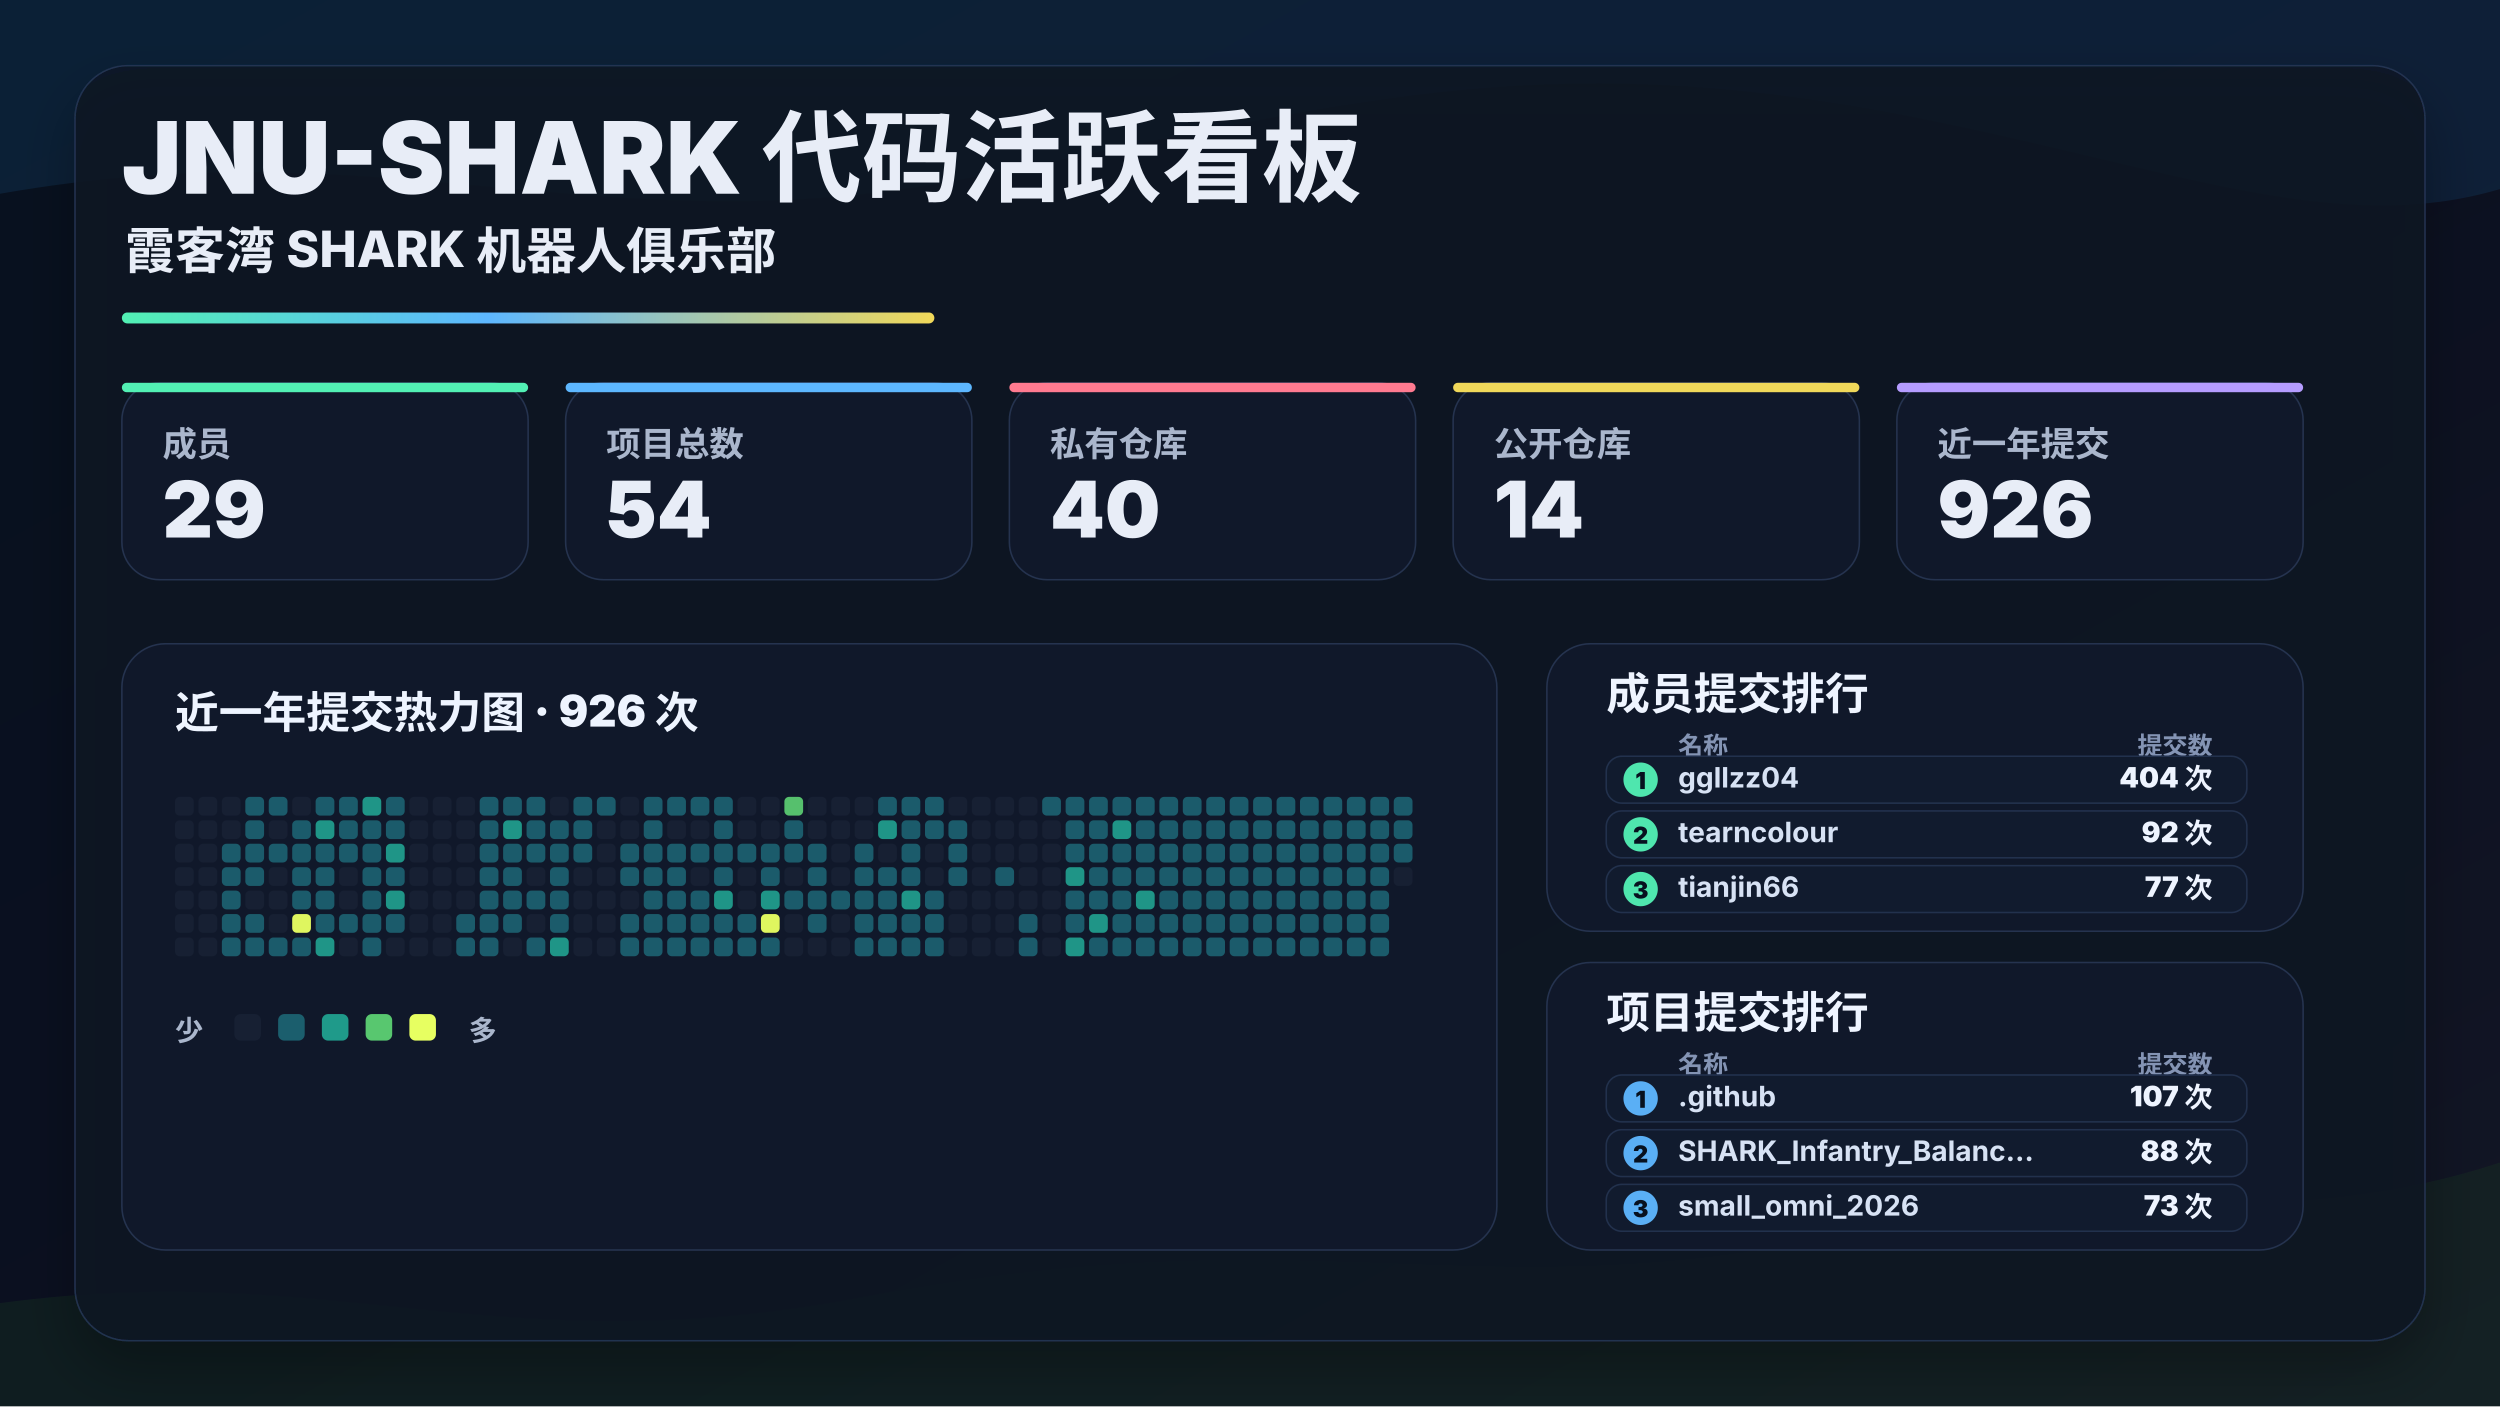
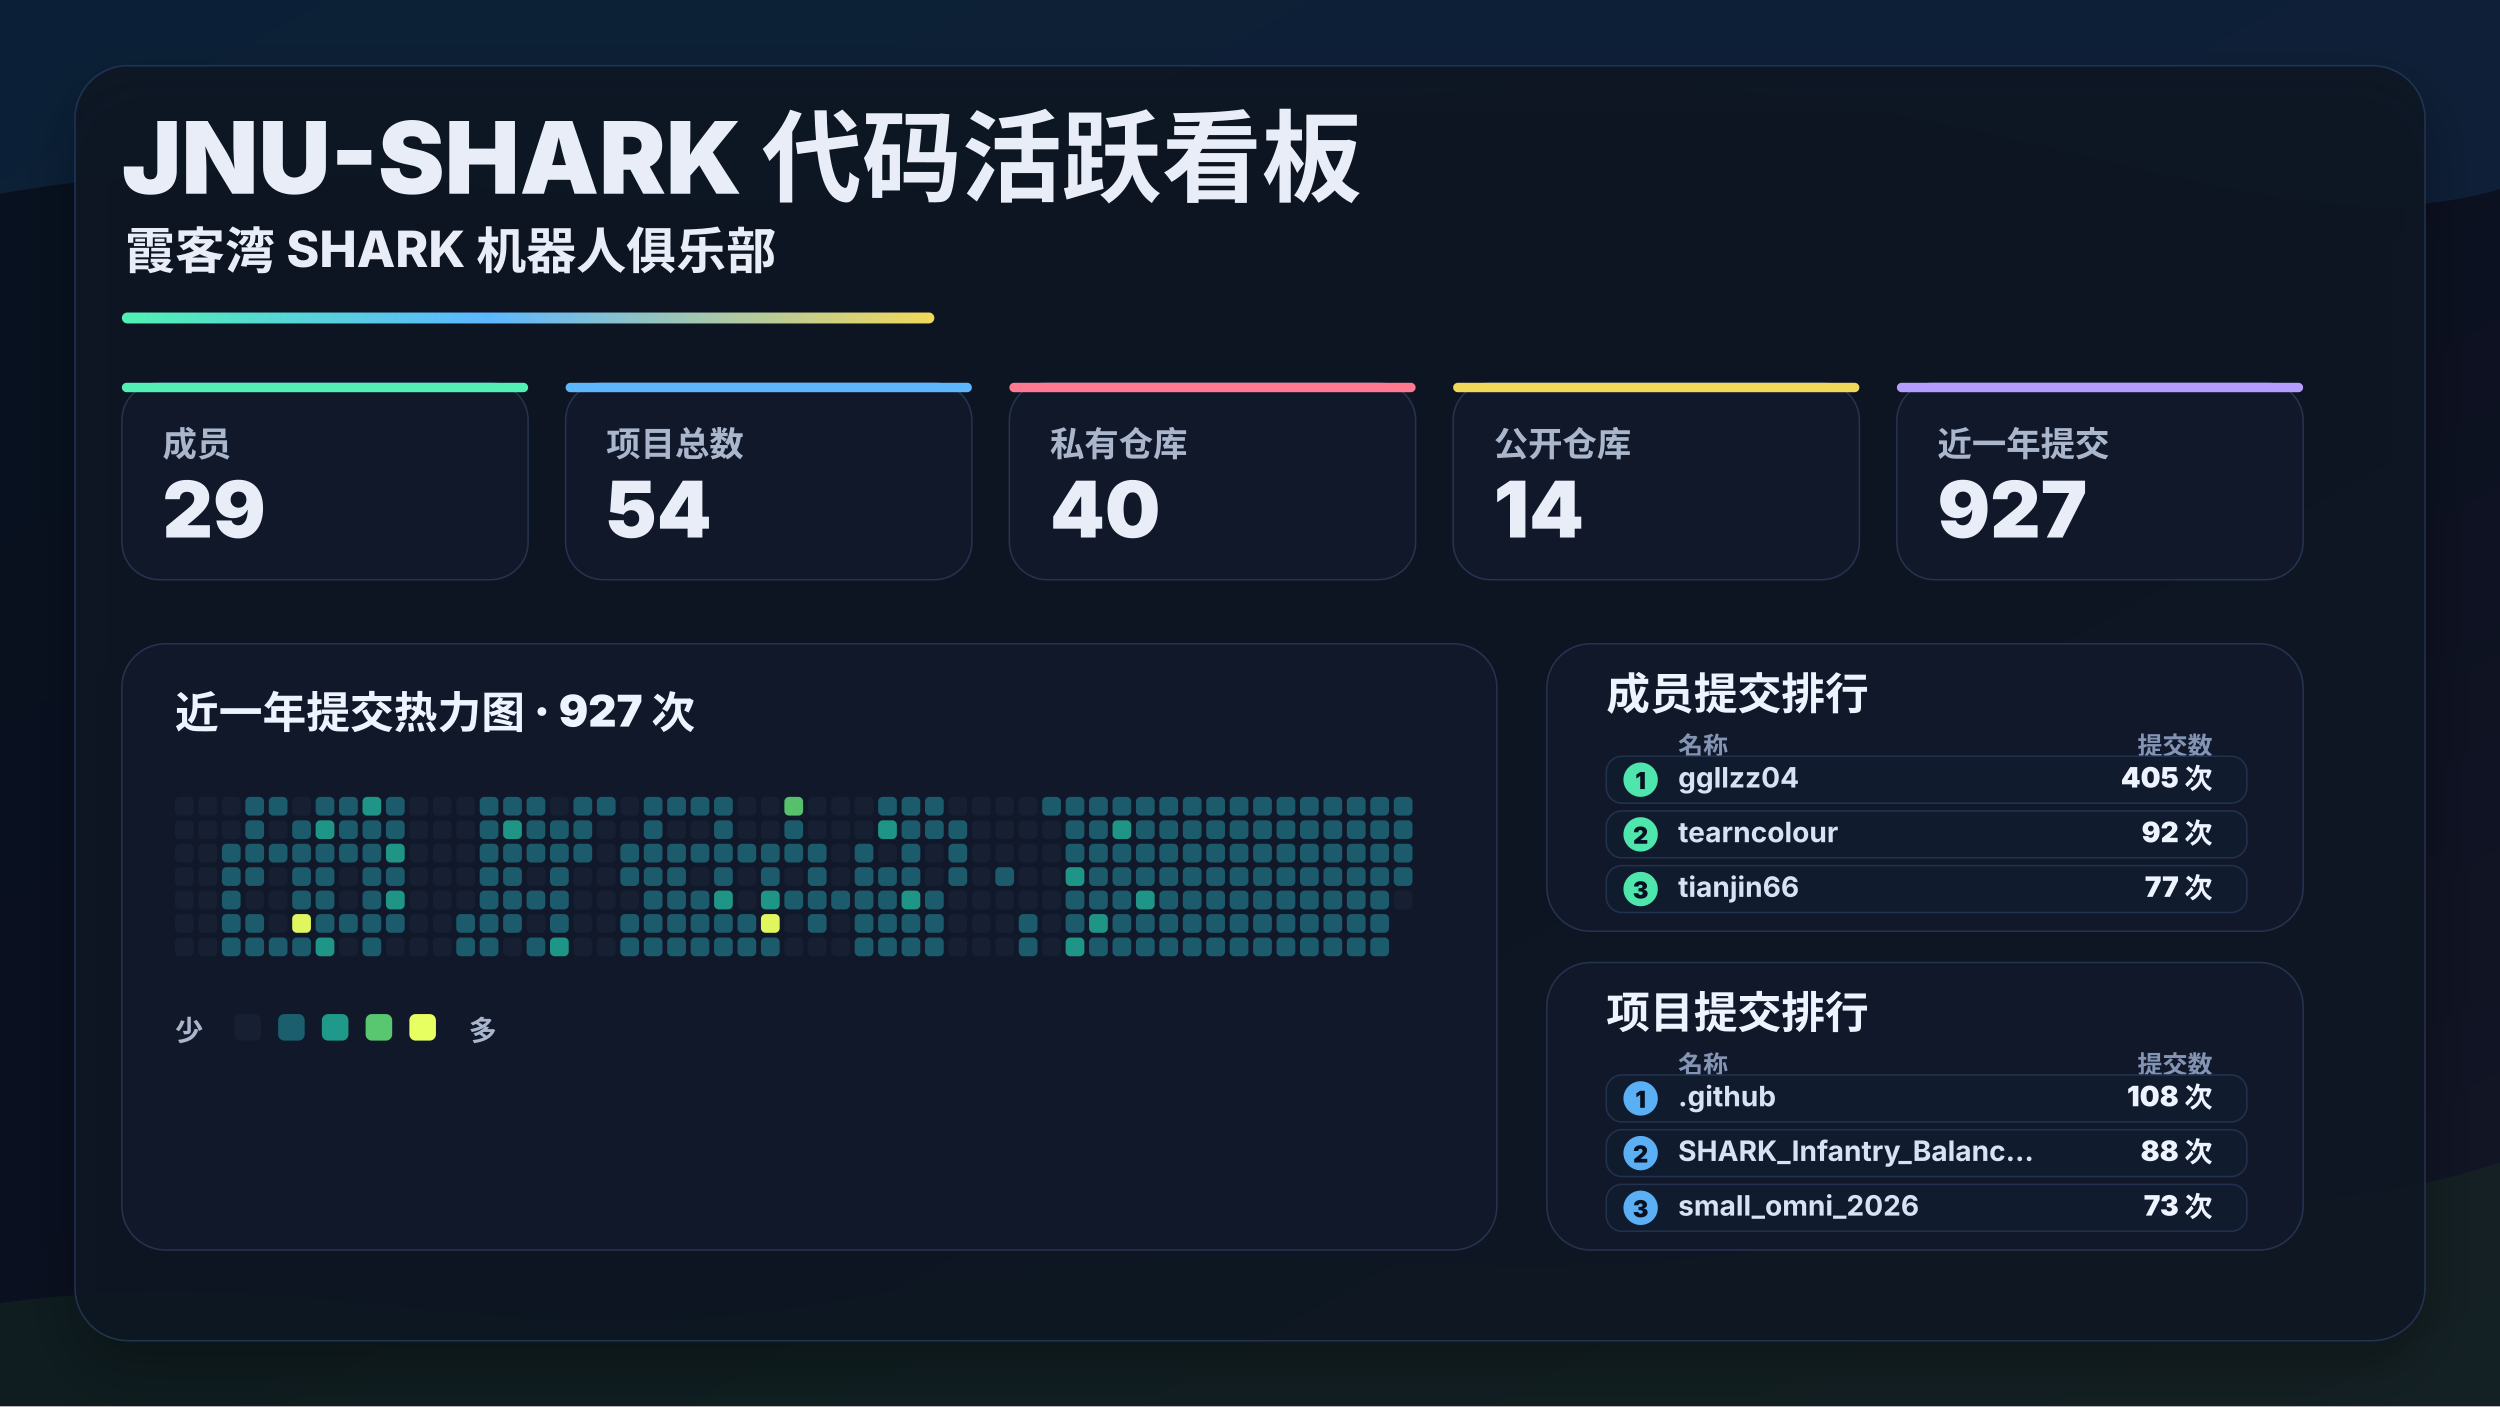
<svg xmlns="http://www.w3.org/2000/svg" width="1600" height="900" viewBox="0 0 1600 900" role="img" aria-labelledby="title desc">
  <defs>
    <linearGradient id="bg" x1="0" y1="0" x2="1" y2="1">
      <stop offset="0" stop-color="#07111f" />
      <stop offset="0.52" stop-color="#0b1020" />
      <stop offset="1" stop-color="#131625" />
    </linearGradient>
    <linearGradient id="hero" x1="0" y1="0" x2="1" y2="0">
      <stop offset="0" stop-color="#52f0b4" />
      <stop offset="0.45" stop-color="#5db7ff" />
      <stop offset="1" stop-color="#f0d85a" />
    </linearGradient>
    <filter id="softShadow" x="-10%" y="-10%" width="120%" height="120%">
      <feDropShadow dx="0" dy="18" stdDeviation="18" flood-color="#000000" flood-opacity="0.32" />
    </filter>
  </defs>
  <style>
    text { font-family: Inter, ui-sans-serif, system-ui, -apple-system, BlinkMacSystemFont, "Segoe UI", "PingFang SC", "Microsoft YaHei", sans-serif; fill: #e8edf7; }
    .title { font-size: 64px; font-weight: 900; letter-spacing: 0; }
    .subtitle { font-size: 32px; font-weight: 780; fill: #e8edf7; }
    .label { font-size: 22px; fill: #aab6cc; font-weight: 760; }
    .stat { font-size: 50px; font-weight: 900; }
    .section-title { font-size: 28px; font-weight: 860; fill: #eef4ff; }
    .table-head { font-size: 16px; fill: #8494b4; font-weight: 720; }
    .row-name { font-size: 18px; fill: #d7e2f4; font-weight: 720; }
    .row-value { font-size: 18px; fill: #eef4ff; font-weight: 860; }
    .rank { font-size: 15px; fill: #07111f; font-weight: 900; }
    .tiny { font-size: 18px; fill: #aab6cc; font-weight: 620; }
  </style>
  <rect width="1600" height="900" fill="url(#bg)" />
  <path d="M0 124 C250 80 385 160 620 114 C860 67 982 28 1220 74 C1392 108 1495 152 1600 121 L1600 0 L0 0 Z" fill="#12385c" opacity="0.38" />
  <path d="M0 834 C216 805 318 875 553 830 C835 776 935 837 1160 794 C1350 758 1464 789 1600 744 L1600 900 L0 900 Z" fill="#173622" opacity="0.36" />
  <g filter="url(#softShadow)">
    <rect x="48" y="42" width="1504" height="816" rx="34" fill="#0b1324" opacity="0.88" stroke="#263654" />
  </g>
  <text x="78" y="124" class="title">JNU-SHARK 代码活跃看板</text>
  <text x="80" y="172" class="subtitle">霞客湾 SHARK 机器人俱乐部</text>
  <rect x="78" y="200" width="520" height="7" rx="3.5" fill="url(#hero)" />
  <g>
    <rect x="78" y="245" width="260" height="126" rx="24" fill="#10182a" stroke="#25334f" />
    <rect x="78" y="245" width="260" height="6" rx="3" fill="#52f0b4" />
    <text x="104" y="292" class="label">成员</text>
    <text x="104" y="344" class="stat">29</text>
  </g>
  <g>
    <rect x="362" y="245" width="260" height="126" rx="24" fill="#10182a" stroke="#25334f" />
    <rect x="362" y="245" width="260" height="6" rx="3" fill="#5db7ff" />
    <text x="388" y="292" class="label">项目总数</text>
    <text x="388" y="344" class="stat">54</text>
  </g>
  <g>
    <rect x="646" y="245" width="260" height="126" rx="24" fill="#10182a" stroke="#25334f" />
    <rect x="646" y="245" width="260" height="6" rx="3" fill="#ff7a90" />
    <text x="672" y="292" class="label">私有仓库</text>
    <text x="672" y="344" class="stat">40</text>
  </g>
  <g>
    <rect x="930" y="245" width="260" height="126" rx="24" fill="#10182a" stroke="#25334f" />
    <rect x="930" y="245" width="260" height="6" rx="3" fill="#f0d85a" />
    <text x="956" y="292" class="label">公开仓库</text>
    <text x="956" y="344" class="stat">14</text>
  </g>
  <g>
    <rect x="1214" y="245" width="260" height="126" rx="24" fill="#10182a" stroke="#25334f" />
    <rect x="1214" y="245" width="260" height="6" rx="3" fill="#b59cff" />
    <text x="1240" y="292" class="label">近一年提交</text>
-     <text x="1240" y="344" class="stat">926</text>
+     <text x="1240" y="344" class="stat">927</text>
  </g>
  <rect x="78" y="412" width="880" height="388" rx="28" fill="#10182a" stroke="#25334f" />
-   <text x="112" y="466" class="section-title">近一年提交热力图 · 926 次</text>
+   <text x="112" y="466" class="section-title">近一年提交热力图 · 927 次</text>
  <rect x="112" y="510" width="12" height="12" rx="3" fill="#172033" opacity="0.96" />
  <rect x="112" y="525" width="12" height="12" rx="3" fill="#172033" opacity="0.96" />
  <rect x="112" y="540" width="12" height="12" rx="3" fill="#172033" opacity="0.96" />
  <rect x="112" y="555" width="12" height="12" rx="3" fill="#172033" opacity="0.96" />
  <rect x="112" y="570" width="12" height="12" rx="3" fill="#172033" opacity="0.96" />
  <rect x="112" y="585" width="12" height="12" rx="3" fill="#172033" opacity="0.96" />
  <rect x="112" y="600" width="12" height="12" rx="3" fill="#172033" opacity="0.96" />
  <rect x="127" y="510" width="12" height="12" rx="3" fill="#172033" opacity="0.96" />
  <rect x="127" y="525" width="12" height="12" rx="3" fill="#172033" opacity="0.96" />
  <rect x="127" y="540" width="12" height="12" rx="3" fill="#172033" opacity="0.96" />
  <rect x="127" y="555" width="12" height="12" rx="3" fill="#172033" opacity="0.96" />
  <rect x="127" y="570" width="12" height="12" rx="3" fill="#172033" opacity="0.96" />
  <rect x="127" y="585" width="12" height="12" rx="3" fill="#172033" opacity="0.96" />
  <rect x="127" y="600" width="12" height="12" rx="3" fill="#172033" opacity="0.96" />
  <rect x="142" y="510" width="12" height="12" rx="3" fill="#172033" opacity="0.96" />
  <rect x="142" y="525" width="12" height="12" rx="3" fill="#172033" opacity="0.96" />
  <rect x="142" y="540" width="12" height="12" rx="3" fill="#1b5e6d" opacity="0.96" />
  <rect x="142" y="555" width="12" height="12" rx="3" fill="#1b5e6d" opacity="0.96" />
  <rect x="142" y="570" width="12" height="12" rx="3" fill="#1b5e6d" opacity="0.96" />
  <rect x="142" y="585" width="12" height="12" rx="3" fill="#1b5e6d" opacity="0.96" />
  <rect x="142" y="600" width="12" height="12" rx="3" fill="#1b5e6d" opacity="0.96" />
  <rect x="157" y="510" width="12" height="12" rx="3" fill="#1b5e6d" opacity="0.96" />
  <rect x="157" y="525" width="12" height="12" rx="3" fill="#1b5e6d" opacity="0.96" />
  <rect x="157" y="540" width="12" height="12" rx="3" fill="#1b5e6d" opacity="0.96" />
  <rect x="157" y="555" width="12" height="12" rx="3" fill="#1b5e6d" opacity="0.96" />
  <rect x="157" y="570" width="12" height="12" rx="3" fill="#172033" opacity="0.96" />
  <rect x="157" y="585" width="12" height="12" rx="3" fill="#1b5e6d" opacity="0.96" />
  <rect x="157" y="600" width="12" height="12" rx="3" fill="#1b5e6d" opacity="0.96" />
  <rect x="172" y="510" width="12" height="12" rx="3" fill="#1b5e6d" opacity="0.96" />
  <rect x="172" y="525" width="12" height="12" rx="3" fill="#172033" opacity="0.96" />
  <rect x="172" y="540" width="12" height="12" rx="3" fill="#1b5e6d" opacity="0.96" />
  <rect x="172" y="555" width="12" height="12" rx="3" fill="#172033" opacity="0.96" />
  <rect x="172" y="570" width="12" height="12" rx="3" fill="#172033" opacity="0.96" />
  <rect x="172" y="585" width="12" height="12" rx="3" fill="#172033" opacity="0.96" />
  <rect x="172" y="600" width="12" height="12" rx="3" fill="#1b5e6d" opacity="0.96" />
  <rect x="187" y="510" width="12" height="12" rx="3" fill="#172033" opacity="0.96" />
  <rect x="187" y="525" width="12" height="12" rx="3" fill="#1b5e6d" opacity="0.96" />
  <rect x="187" y="540" width="12" height="12" rx="3" fill="#1b5e6d" opacity="0.96" />
  <rect x="187" y="555" width="12" height="12" rx="3" fill="#1b5e6d" opacity="0.96" />
  <rect x="187" y="570" width="12" height="12" rx="3" fill="#1b5e6d" opacity="0.96" />
  <rect x="187" y="585" width="12" height="12" rx="3" fill="#e7ff61" opacity="0.96" />
  <rect x="187" y="600" width="12" height="12" rx="3" fill="#1b5e6d" opacity="0.96" />
  <rect x="202" y="510" width="12" height="12" rx="3" fill="#1b5e6d" opacity="0.96" />
  <rect x="202" y="525" width="12" height="12" rx="3" fill="#1f9a8a" opacity="0.96" />
  <rect x="202" y="540" width="12" height="12" rx="3" fill="#1b5e6d" opacity="0.96" />
  <rect x="202" y="555" width="12" height="12" rx="3" fill="#1b5e6d" opacity="0.96" />
  <rect x="202" y="570" width="12" height="12" rx="3" fill="#1b5e6d" opacity="0.96" />
  <rect x="202" y="585" width="12" height="12" rx="3" fill="#1b5e6d" opacity="0.96" />
  <rect x="202" y="600" width="12" height="12" rx="3" fill="#1f9a8a" opacity="0.96" />
  <rect x="217" y="510" width="12" height="12" rx="3" fill="#1b5e6d" opacity="0.96" />
  <rect x="217" y="525" width="12" height="12" rx="3" fill="#1b5e6d" opacity="0.96" />
  <rect x="217" y="540" width="12" height="12" rx="3" fill="#1b5e6d" opacity="0.96" />
  <rect x="217" y="555" width="12" height="12" rx="3" fill="#172033" opacity="0.96" />
  <rect x="217" y="570" width="12" height="12" rx="3" fill="#172033" opacity="0.96" />
  <rect x="217" y="585" width="12" height="12" rx="3" fill="#1b5e6d" opacity="0.96" />
  <rect x="217" y="600" width="12" height="12" rx="3" fill="#172033" opacity="0.96" />
  <rect x="232" y="510" width="12" height="12" rx="3" fill="#1f9a8a" opacity="0.96" />
  <rect x="232" y="525" width="12" height="12" rx="3" fill="#1b5e6d" opacity="0.96" />
  <rect x="232" y="540" width="12" height="12" rx="3" fill="#1b5e6d" opacity="0.96" />
  <rect x="232" y="555" width="12" height="12" rx="3" fill="#1b5e6d" opacity="0.96" />
  <rect x="232" y="570" width="12" height="12" rx="3" fill="#1b5e6d" opacity="0.96" />
  <rect x="232" y="585" width="12" height="12" rx="3" fill="#1b5e6d" opacity="0.96" />
  <rect x="232" y="600" width="12" height="12" rx="3" fill="#1b5e6d" opacity="0.96" />
  <rect x="247" y="510" width="12" height="12" rx="3" fill="#1b5e6d" opacity="0.96" />
  <rect x="247" y="525" width="12" height="12" rx="3" fill="#1b5e6d" opacity="0.96" />
  <rect x="247" y="540" width="12" height="12" rx="3" fill="#1f9a8a" opacity="0.96" />
  <rect x="247" y="555" width="12" height="12" rx="3" fill="#1b5e6d" opacity="0.96" />
  <rect x="247" y="570" width="12" height="12" rx="3" fill="#1f9a8a" opacity="0.96" />
  <rect x="247" y="585" width="12" height="12" rx="3" fill="#1b5e6d" opacity="0.96" />
  <rect x="247" y="600" width="12" height="12" rx="3" fill="#172033" opacity="0.96" />
  <rect x="262" y="510" width="12" height="12" rx="3" fill="#172033" opacity="0.96" />
  <rect x="262" y="525" width="12" height="12" rx="3" fill="#172033" opacity="0.96" />
  <rect x="262" y="540" width="12" height="12" rx="3" fill="#172033" opacity="0.96" />
  <rect x="262" y="555" width="12" height="12" rx="3" fill="#172033" opacity="0.96" />
  <rect x="262" y="570" width="12" height="12" rx="3" fill="#172033" opacity="0.96" />
  <rect x="262" y="585" width="12" height="12" rx="3" fill="#172033" opacity="0.96" />
  <rect x="262" y="600" width="12" height="12" rx="3" fill="#172033" opacity="0.96" />
  <rect x="277" y="510" width="12" height="12" rx="3" fill="#172033" opacity="0.96" />
  <rect x="277" y="525" width="12" height="12" rx="3" fill="#172033" opacity="0.96" />
  <rect x="277" y="540" width="12" height="12" rx="3" fill="#172033" opacity="0.96" />
  <rect x="277" y="555" width="12" height="12" rx="3" fill="#172033" opacity="0.96" />
  <rect x="277" y="570" width="12" height="12" rx="3" fill="#172033" opacity="0.96" />
  <rect x="277" y="585" width="12" height="12" rx="3" fill="#172033" opacity="0.96" />
  <rect x="277" y="600" width="12" height="12" rx="3" fill="#172033" opacity="0.96" />
  <rect x="292" y="510" width="12" height="12" rx="3" fill="#172033" opacity="0.96" />
  <rect x="292" y="525" width="12" height="12" rx="3" fill="#172033" opacity="0.96" />
  <rect x="292" y="540" width="12" height="12" rx="3" fill="#172033" opacity="0.96" />
  <rect x="292" y="555" width="12" height="12" rx="3" fill="#172033" opacity="0.96" />
  <rect x="292" y="570" width="12" height="12" rx="3" fill="#172033" opacity="0.96" />
  <rect x="292" y="585" width="12" height="12" rx="3" fill="#1b5e6d" opacity="0.96" />
  <rect x="292" y="600" width="12" height="12" rx="3" fill="#1b5e6d" opacity="0.96" />
  <rect x="307" y="510" width="12" height="12" rx="3" fill="#1b5e6d" opacity="0.96" />
  <rect x="307" y="525" width="12" height="12" rx="3" fill="#1b5e6d" opacity="0.96" />
  <rect x="307" y="540" width="12" height="12" rx="3" fill="#1b5e6d" opacity="0.96" />
  <rect x="307" y="555" width="12" height="12" rx="3" fill="#1b5e6d" opacity="0.96" />
  <rect x="307" y="570" width="12" height="12" rx="3" fill="#1b5e6d" opacity="0.96" />
  <rect x="307" y="585" width="12" height="12" rx="3" fill="#1b5e6d" opacity="0.96" />
  <rect x="307" y="600" width="12" height="12" rx="3" fill="#1b5e6d" opacity="0.96" />
  <rect x="322" y="510" width="12" height="12" rx="3" fill="#1b5e6d" opacity="0.96" />
  <rect x="322" y="525" width="12" height="12" rx="3" fill="#1f9a8a" opacity="0.96" />
  <rect x="322" y="540" width="12" height="12" rx="3" fill="#1b5e6d" opacity="0.96" />
  <rect x="322" y="555" width="12" height="12" rx="3" fill="#1b5e6d" opacity="0.96" />
  <rect x="322" y="570" width="12" height="12" rx="3" fill="#1b5e6d" opacity="0.96" />
  <rect x="322" y="585" width="12" height="12" rx="3" fill="#1b5e6d" opacity="0.96" />
  <rect x="322" y="600" width="12" height="12" rx="3" fill="#172033" opacity="0.96" />
  <rect x="337" y="510" width="12" height="12" rx="3" fill="#1b5e6d" opacity="0.96" />
  <rect x="337" y="525" width="12" height="12" rx="3" fill="#1b5e6d" opacity="0.96" />
  <rect x="337" y="540" width="12" height="12" rx="3" fill="#1b5e6d" opacity="0.96" />
  <rect x="337" y="555" width="12" height="12" rx="3" fill="#172033" opacity="0.96" />
  <rect x="337" y="570" width="12" height="12" rx="3" fill="#1b5e6d" opacity="0.96" />
  <rect x="337" y="585" width="12" height="12" rx="3" fill="#172033" opacity="0.96" />
  <rect x="337" y="600" width="12" height="12" rx="3" fill="#1b5e6d" opacity="0.96" />
  <rect x="352" y="510" width="12" height="12" rx="3" fill="#172033" opacity="0.96" />
  <rect x="352" y="525" width="12" height="12" rx="3" fill="#1b5e6d" opacity="0.96" />
  <rect x="352" y="540" width="12" height="12" rx="3" fill="#1b5e6d" opacity="0.96" />
  <rect x="352" y="555" width="12" height="12" rx="3" fill="#1b5e6d" opacity="0.96" />
  <rect x="352" y="570" width="12" height="12" rx="3" fill="#1b5e6d" opacity="0.96" />
  <rect x="352" y="585" width="12" height="12" rx="3" fill="#1b5e6d" opacity="0.96" />
  <rect x="352" y="600" width="12" height="12" rx="3" fill="#1f9a8a" opacity="0.96" />
  <rect x="367" y="510" width="12" height="12" rx="3" fill="#1b5e6d" opacity="0.96" />
  <rect x="367" y="525" width="12" height="12" rx="3" fill="#1b5e6d" opacity="0.96" />
  <rect x="367" y="540" width="12" height="12" rx="3" fill="#1b5e6d" opacity="0.96" />
  <rect x="367" y="555" width="12" height="12" rx="3" fill="#172033" opacity="0.96" />
  <rect x="367" y="570" width="12" height="12" rx="3" fill="#172033" opacity="0.96" />
  <rect x="367" y="585" width="12" height="12" rx="3" fill="#172033" opacity="0.96" />
  <rect x="367" y="600" width="12" height="12" rx="3" fill="#172033" opacity="0.96" />
  <rect x="382" y="510" width="12" height="12" rx="3" fill="#1b5e6d" opacity="0.96" />
  <rect x="382" y="525" width="12" height="12" rx="3" fill="#172033" opacity="0.96" />
  <rect x="382" y="540" width="12" height="12" rx="3" fill="#172033" opacity="0.96" />
  <rect x="382" y="555" width="12" height="12" rx="3" fill="#172033" opacity="0.96" />
  <rect x="382" y="570" width="12" height="12" rx="3" fill="#172033" opacity="0.96" />
  <rect x="382" y="585" width="12" height="12" rx="3" fill="#172033" opacity="0.96" />
  <rect x="382" y="600" width="12" height="12" rx="3" fill="#172033" opacity="0.96" />
  <rect x="397" y="510" width="12" height="12" rx="3" fill="#172033" opacity="0.96" />
  <rect x="397" y="525" width="12" height="12" rx="3" fill="#172033" opacity="0.96" />
  <rect x="397" y="540" width="12" height="12" rx="3" fill="#1b5e6d" opacity="0.96" />
  <rect x="397" y="555" width="12" height="12" rx="3" fill="#1b5e6d" opacity="0.96" />
  <rect x="397" y="570" width="12" height="12" rx="3" fill="#172033" opacity="0.96" />
  <rect x="397" y="585" width="12" height="12" rx="3" fill="#1b5e6d" opacity="0.96" />
  <rect x="397" y="600" width="12" height="12" rx="3" fill="#1b5e6d" opacity="0.96" />
  <rect x="412" y="510" width="12" height="12" rx="3" fill="#1b5e6d" opacity="0.96" />
  <rect x="412" y="525" width="12" height="12" rx="3" fill="#1b5e6d" opacity="0.96" />
  <rect x="412" y="540" width="12" height="12" rx="3" fill="#1b5e6d" opacity="0.96" />
  <rect x="412" y="555" width="12" height="12" rx="3" fill="#1b5e6d" opacity="0.96" />
  <rect x="412" y="570" width="12" height="12" rx="3" fill="#1b5e6d" opacity="0.96" />
  <rect x="412" y="585" width="12" height="12" rx="3" fill="#1b5e6d" opacity="0.96" />
  <rect x="412" y="600" width="12" height="12" rx="3" fill="#1b5e6d" opacity="0.96" />
  <rect x="427" y="510" width="12" height="12" rx="3" fill="#1b5e6d" opacity="0.96" />
  <rect x="427" y="525" width="12" height="12" rx="3" fill="#172033" opacity="0.96" />
  <rect x="427" y="540" width="12" height="12" rx="3" fill="#1b5e6d" opacity="0.96" />
  <rect x="427" y="555" width="12" height="12" rx="3" fill="#1b5e6d" opacity="0.96" />
  <rect x="427" y="570" width="12" height="12" rx="3" fill="#1b5e6d" opacity="0.96" />
  <rect x="427" y="585" width="12" height="12" rx="3" fill="#1b5e6d" opacity="0.96" />
  <rect x="427" y="600" width="12" height="12" rx="3" fill="#1b5e6d" opacity="0.96" />
  <rect x="442" y="510" width="12" height="12" rx="3" fill="#1b5e6d" opacity="0.96" />
  <rect x="442" y="525" width="12" height="12" rx="3" fill="#172033" opacity="0.96" />
  <rect x="442" y="540" width="12" height="12" rx="3" fill="#1b5e6d" opacity="0.96" />
  <rect x="442" y="555" width="12" height="12" rx="3" fill="#172033" opacity="0.96" />
  <rect x="442" y="570" width="12" height="12" rx="3" fill="#1b5e6d" opacity="0.96" />
  <rect x="442" y="585" width="12" height="12" rx="3" fill="#1b5e6d" opacity="0.96" />
  <rect x="442" y="600" width="12" height="12" rx="3" fill="#1b5e6d" opacity="0.96" />
  <rect x="457" y="510" width="12" height="12" rx="3" fill="#1b5e6d" opacity="0.96" />
  <rect x="457" y="525" width="12" height="12" rx="3" fill="#1b5e6d" opacity="0.96" />
  <rect x="457" y="540" width="12" height="12" rx="3" fill="#1b5e6d" opacity="0.96" />
  <rect x="457" y="555" width="12" height="12" rx="3" fill="#1b5e6d" opacity="0.96" />
  <rect x="457" y="570" width="12" height="12" rx="3" fill="#1f9a8a" opacity="0.96" />
  <rect x="457" y="585" width="12" height="12" rx="3" fill="#1b5e6d" opacity="0.96" />
  <rect x="457" y="600" width="12" height="12" rx="3" fill="#1b5e6d" opacity="0.96" />
  <rect x="472" y="510" width="12" height="12" rx="3" fill="#172033" opacity="0.96" />
  <rect x="472" y="525" width="12" height="12" rx="3" fill="#172033" opacity="0.96" />
  <rect x="472" y="540" width="12" height="12" rx="3" fill="#1b5e6d" opacity="0.96" />
  <rect x="472" y="555" width="12" height="12" rx="3" fill="#172033" opacity="0.96" />
  <rect x="472" y="570" width="12" height="12" rx="3" fill="#172033" opacity="0.96" />
  <rect x="472" y="585" width="12" height="12" rx="3" fill="#1b5e6d" opacity="0.96" />
  <rect x="472" y="600" width="12" height="12" rx="3" fill="#1b5e6d" opacity="0.96" />
  <rect x="487" y="510" width="12" height="12" rx="3" fill="#172033" opacity="0.96" />
  <rect x="487" y="525" width="12" height="12" rx="3" fill="#172033" opacity="0.96" />
  <rect x="487" y="540" width="12" height="12" rx="3" fill="#1b5e6d" opacity="0.96" />
  <rect x="487" y="555" width="12" height="12" rx="3" fill="#1b5e6d" opacity="0.96" />
  <rect x="487" y="570" width="12" height="12" rx="3" fill="#1f9a8a" opacity="0.96" />
  <rect x="487" y="585" width="12" height="12" rx="3" fill="#e7ff61" opacity="0.96" />
  <rect x="487" y="600" width="12" height="12" rx="3" fill="#1b5e6d" opacity="0.96" />
  <rect x="502" y="510" width="12" height="12" rx="3" fill="#58c76f" opacity="0.96" />
  <rect x="502" y="525" width="12" height="12" rx="3" fill="#1b5e6d" opacity="0.96" />
  <rect x="502" y="540" width="12" height="12" rx="3" fill="#1b5e6d" opacity="0.96" />
  <rect x="502" y="555" width="12" height="12" rx="3" fill="#172033" opacity="0.96" />
  <rect x="502" y="570" width="12" height="12" rx="3" fill="#1b5e6d" opacity="0.96" />
  <rect x="502" y="585" width="12" height="12" rx="3" fill="#172033" opacity="0.96" />
  <rect x="502" y="600" width="12" height="12" rx="3" fill="#172033" opacity="0.96" />
  <rect x="517" y="510" width="12" height="12" rx="3" fill="#172033" opacity="0.96" />
  <rect x="517" y="525" width="12" height="12" rx="3" fill="#172033" opacity="0.96" />
  <rect x="517" y="540" width="12" height="12" rx="3" fill="#1b5e6d" opacity="0.96" />
  <rect x="517" y="555" width="12" height="12" rx="3" fill="#1b5e6d" opacity="0.96" />
  <rect x="517" y="570" width="12" height="12" rx="3" fill="#1b5e6d" opacity="0.96" />
  <rect x="517" y="585" width="12" height="12" rx="3" fill="#1b5e6d" opacity="0.96" />
  <rect x="517" y="600" width="12" height="12" rx="3" fill="#172033" opacity="0.96" />
  <rect x="532" y="510" width="12" height="12" rx="3" fill="#172033" opacity="0.96" />
  <rect x="532" y="525" width="12" height="12" rx="3" fill="#172033" opacity="0.96" />
  <rect x="532" y="540" width="12" height="12" rx="3" fill="#172033" opacity="0.96" />
  <rect x="532" y="555" width="12" height="12" rx="3" fill="#172033" opacity="0.96" />
  <rect x="532" y="570" width="12" height="12" rx="3" fill="#1b5e6d" opacity="0.96" />
  <rect x="532" y="585" width="12" height="12" rx="3" fill="#172033" opacity="0.96" />
  <rect x="532" y="600" width="12" height="12" rx="3" fill="#172033" opacity="0.96" />
  <rect x="547" y="510" width="12" height="12" rx="3" fill="#172033" opacity="0.96" />
  <rect x="547" y="525" width="12" height="12" rx="3" fill="#172033" opacity="0.96" />
  <rect x="547" y="540" width="12" height="12" rx="3" fill="#1b5e6d" opacity="0.96" />
  <rect x="547" y="555" width="12" height="12" rx="3" fill="#1b5e6d" opacity="0.96" />
  <rect x="547" y="570" width="12" height="12" rx="3" fill="#1b5e6d" opacity="0.96" />
  <rect x="547" y="585" width="12" height="12" rx="3" fill="#1b5e6d" opacity="0.96" />
  <rect x="547" y="600" width="12" height="12" rx="3" fill="#1b5e6d" opacity="0.96" />
  <rect x="562" y="510" width="12" height="12" rx="3" fill="#1b5e6d" opacity="0.96" />
  <rect x="562" y="525" width="12" height="12" rx="3" fill="#1f9a8a" opacity="0.96" />
  <rect x="562" y="540" width="12" height="12" rx="3" fill="#172033" opacity="0.96" />
  <rect x="562" y="555" width="12" height="12" rx="3" fill="#1b5e6d" opacity="0.96" />
  <rect x="562" y="570" width="12" height="12" rx="3" fill="#1b5e6d" opacity="0.96" />
  <rect x="562" y="585" width="12" height="12" rx="3" fill="#1b5e6d" opacity="0.96" />
  <rect x="562" y="600" width="12" height="12" rx="3" fill="#1b5e6d" opacity="0.96" />
  <rect x="577" y="510" width="12" height="12" rx="3" fill="#1b5e6d" opacity="0.96" />
  <rect x="577" y="525" width="12" height="12" rx="3" fill="#1b5e6d" opacity="0.96" />
  <rect x="577" y="540" width="12" height="12" rx="3" fill="#1b5e6d" opacity="0.96" />
  <rect x="577" y="555" width="12" height="12" rx="3" fill="#1b5e6d" opacity="0.96" />
  <rect x="577" y="570" width="12" height="12" rx="3" fill="#1f9a8a" opacity="0.96" />
  <rect x="577" y="585" width="12" height="12" rx="3" fill="#1b5e6d" opacity="0.96" />
  <rect x="577" y="600" width="12" height="12" rx="3" fill="#1b5e6d" opacity="0.96" />
  <rect x="592" y="510" width="12" height="12" rx="3" fill="#1b5e6d" opacity="0.96" />
  <rect x="592" y="525" width="12" height="12" rx="3" fill="#1b5e6d" opacity="0.96" />
  <rect x="592" y="540" width="12" height="12" rx="3" fill="#172033" opacity="0.96" />
  <rect x="592" y="555" width="12" height="12" rx="3" fill="#172033" opacity="0.96" />
  <rect x="592" y="570" width="12" height="12" rx="3" fill="#1b5e6d" opacity="0.96" />
  <rect x="592" y="585" width="12" height="12" rx="3" fill="#1b5e6d" opacity="0.96" />
  <rect x="592" y="600" width="12" height="12" rx="3" fill="#1b5e6d" opacity="0.96" />
  <rect x="607" y="510" width="12" height="12" rx="3" fill="#172033" opacity="0.96" />
  <rect x="607" y="525" width="12" height="12" rx="3" fill="#1b5e6d" opacity="0.96" />
  <rect x="607" y="540" width="12" height="12" rx="3" fill="#1b5e6d" opacity="0.96" />
  <rect x="607" y="555" width="12" height="12" rx="3" fill="#1b5e6d" opacity="0.96" />
  <rect x="607" y="570" width="12" height="12" rx="3" fill="#172033" opacity="0.96" />
  <rect x="607" y="585" width="12" height="12" rx="3" fill="#172033" opacity="0.96" />
  <rect x="607" y="600" width="12" height="12" rx="3" fill="#172033" opacity="0.96" />
  <rect x="622" y="510" width="12" height="12" rx="3" fill="#172033" opacity="0.96" />
  <rect x="622" y="525" width="12" height="12" rx="3" fill="#172033" opacity="0.96" />
  <rect x="622" y="540" width="12" height="12" rx="3" fill="#172033" opacity="0.96" />
  <rect x="622" y="555" width="12" height="12" rx="3" fill="#172033" opacity="0.96" />
  <rect x="622" y="570" width="12" height="12" rx="3" fill="#172033" opacity="0.96" />
  <rect x="622" y="585" width="12" height="12" rx="3" fill="#172033" opacity="0.96" />
  <rect x="622" y="600" width="12" height="12" rx="3" fill="#172033" opacity="0.96" />
  <rect x="637" y="510" width="12" height="12" rx="3" fill="#172033" opacity="0.96" />
  <rect x="637" y="525" width="12" height="12" rx="3" fill="#172033" opacity="0.96" />
  <rect x="637" y="540" width="12" height="12" rx="3" fill="#172033" opacity="0.96" />
  <rect x="637" y="555" width="12" height="12" rx="3" fill="#1b5e6d" opacity="0.96" />
  <rect x="637" y="570" width="12" height="12" rx="3" fill="#172033" opacity="0.96" />
  <rect x="637" y="585" width="12" height="12" rx="3" fill="#172033" opacity="0.96" />
  <rect x="637" y="600" width="12" height="12" rx="3" fill="#172033" opacity="0.96" />
  <rect x="652" y="510" width="12" height="12" rx="3" fill="#172033" opacity="0.96" />
  <rect x="652" y="525" width="12" height="12" rx="3" fill="#172033" opacity="0.96" />
  <rect x="652" y="540" width="12" height="12" rx="3" fill="#172033" opacity="0.96" />
  <rect x="652" y="555" width="12" height="12" rx="3" fill="#172033" opacity="0.96" />
  <rect x="652" y="570" width="12" height="12" rx="3" fill="#172033" opacity="0.96" />
  <rect x="652" y="585" width="12" height="12" rx="3" fill="#1b5e6d" opacity="0.96" />
  <rect x="652" y="600" width="12" height="12" rx="3" fill="#1b5e6d" opacity="0.96" />
  <rect x="667" y="510" width="12" height="12" rx="3" fill="#1b5e6d" opacity="0.96" />
  <rect x="667" y="525" width="12" height="12" rx="3" fill="#172033" opacity="0.96" />
  <rect x="667" y="540" width="12" height="12" rx="3" fill="#172033" opacity="0.96" />
  <rect x="667" y="555" width="12" height="12" rx="3" fill="#172033" opacity="0.96" />
  <rect x="667" y="570" width="12" height="12" rx="3" fill="#172033" opacity="0.96" />
  <rect x="667" y="585" width="12" height="12" rx="3" fill="#172033" opacity="0.96" />
  <rect x="667" y="600" width="12" height="12" rx="3" fill="#172033" opacity="0.96" />
  <rect x="682" y="510" width="12" height="12" rx="3" fill="#1b5e6d" opacity="0.96" />
  <rect x="682" y="525" width="12" height="12" rx="3" fill="#1b5e6d" opacity="0.96" />
  <rect x="682" y="540" width="12" height="12" rx="3" fill="#1b5e6d" opacity="0.96" />
  <rect x="682" y="555" width="12" height="12" rx="3" fill="#1f9a8a" opacity="0.96" />
  <rect x="682" y="570" width="12" height="12" rx="3" fill="#1b5e6d" opacity="0.96" />
  <rect x="682" y="585" width="12" height="12" rx="3" fill="#1b5e6d" opacity="0.96" />
  <rect x="682" y="600" width="12" height="12" rx="3" fill="#1f9a8a" opacity="0.96" />
  <rect x="697" y="510" width="12" height="12" rx="3" fill="#1b5e6d" opacity="0.96" />
  <rect x="697" y="525" width="12" height="12" rx="3" fill="#1b5e6d" opacity="0.96" />
  <rect x="697" y="540" width="12" height="12" rx="3" fill="#1b5e6d" opacity="0.96" />
  <rect x="697" y="555" width="12" height="12" rx="3" fill="#1b5e6d" opacity="0.96" />
  <rect x="697" y="570" width="12" height="12" rx="3" fill="#1b5e6d" opacity="0.96" />
  <rect x="697" y="585" width="12" height="12" rx="3" fill="#1f9a8a" opacity="0.96" />
  <rect x="697" y="600" width="12" height="12" rx="3" fill="#1b5e6d" opacity="0.96" />
  <rect x="712" y="510" width="12" height="12" rx="3" fill="#1b5e6d" opacity="0.96" />
  <rect x="712" y="525" width="12" height="12" rx="3" fill="#1f9a8a" opacity="0.96" />
  <rect x="712" y="540" width="12" height="12" rx="3" fill="#1b5e6d" opacity="0.96" />
  <rect x="712" y="555" width="12" height="12" rx="3" fill="#1b5e6d" opacity="0.96" />
  <rect x="712" y="570" width="12" height="12" rx="3" fill="#1b5e6d" opacity="0.96" />
  <rect x="712" y="585" width="12" height="12" rx="3" fill="#1b5e6d" opacity="0.96" />
  <rect x="712" y="600" width="12" height="12" rx="3" fill="#1b5e6d" opacity="0.96" />
  <rect x="727" y="510" width="12" height="12" rx="3" fill="#1b5e6d" opacity="0.96" />
  <rect x="727" y="525" width="12" height="12" rx="3" fill="#1b5e6d" opacity="0.96" />
  <rect x="727" y="540" width="12" height="12" rx="3" fill="#1b5e6d" opacity="0.96" />
  <rect x="727" y="555" width="12" height="12" rx="3" fill="#1b5e6d" opacity="0.96" />
  <rect x="727" y="570" width="12" height="12" rx="3" fill="#1f9a8a" opacity="0.96" />
  <rect x="727" y="585" width="12" height="12" rx="3" fill="#1b5e6d" opacity="0.96" />
  <rect x="727" y="600" width="12" height="12" rx="3" fill="#1b5e6d" opacity="0.96" />
  <rect x="742" y="510" width="12" height="12" rx="3" fill="#1b5e6d" opacity="0.96" />
  <rect x="742" y="525" width="12" height="12" rx="3" fill="#1b5e6d" opacity="0.96" />
  <rect x="742" y="540" width="12" height="12" rx="3" fill="#1b5e6d" opacity="0.96" />
  <rect x="742" y="555" width="12" height="12" rx="3" fill="#1b5e6d" opacity="0.96" />
  <rect x="742" y="570" width="12" height="12" rx="3" fill="#1b5e6d" opacity="0.96" />
  <rect x="742" y="585" width="12" height="12" rx="3" fill="#1b5e6d" opacity="0.96" />
  <rect x="742" y="600" width="12" height="12" rx="3" fill="#1b5e6d" opacity="0.96" />
  <rect x="757" y="510" width="12" height="12" rx="3" fill="#1b5e6d" opacity="0.96" />
  <rect x="757" y="525" width="12" height="12" rx="3" fill="#1b5e6d" opacity="0.96" />
  <rect x="757" y="540" width="12" height="12" rx="3" fill="#1b5e6d" opacity="0.96" />
  <rect x="757" y="555" width="12" height="12" rx="3" fill="#1b5e6d" opacity="0.96" />
  <rect x="757" y="570" width="12" height="12" rx="3" fill="#1b5e6d" opacity="0.96" />
  <rect x="757" y="585" width="12" height="12" rx="3" fill="#1b5e6d" opacity="0.96" />
  <rect x="757" y="600" width="12" height="12" rx="3" fill="#1b5e6d" opacity="0.96" />
  <rect x="772" y="510" width="12" height="12" rx="3" fill="#1b5e6d" opacity="0.96" />
  <rect x="772" y="525" width="12" height="12" rx="3" fill="#1b5e6d" opacity="0.96" />
  <rect x="772" y="540" width="12" height="12" rx="3" fill="#1b5e6d" opacity="0.96" />
  <rect x="772" y="555" width="12" height="12" rx="3" fill="#1b5e6d" opacity="0.96" />
  <rect x="772" y="570" width="12" height="12" rx="3" fill="#1b5e6d" opacity="0.96" />
  <rect x="772" y="585" width="12" height="12" rx="3" fill="#1b5e6d" opacity="0.96" />
  <rect x="772" y="600" width="12" height="12" rx="3" fill="#1b5e6d" opacity="0.96" />
  <rect x="787" y="510" width="12" height="12" rx="3" fill="#1b5e6d" opacity="0.96" />
  <rect x="787" y="525" width="12" height="12" rx="3" fill="#1b5e6d" opacity="0.96" />
  <rect x="787" y="540" width="12" height="12" rx="3" fill="#1b5e6d" opacity="0.96" />
  <rect x="787" y="555" width="12" height="12" rx="3" fill="#1b5e6d" opacity="0.96" />
  <rect x="787" y="570" width="12" height="12" rx="3" fill="#1b5e6d" opacity="0.96" />
  <rect x="787" y="585" width="12" height="12" rx="3" fill="#1b5e6d" opacity="0.96" />
  <rect x="787" y="600" width="12" height="12" rx="3" fill="#1b5e6d" opacity="0.96" />
  <rect x="802" y="510" width="12" height="12" rx="3" fill="#1b5e6d" opacity="0.96" />
  <rect x="802" y="525" width="12" height="12" rx="3" fill="#1b5e6d" opacity="0.96" />
  <rect x="802" y="540" width="12" height="12" rx="3" fill="#1b5e6d" opacity="0.96" />
  <rect x="802" y="555" width="12" height="12" rx="3" fill="#1b5e6d" opacity="0.96" />
  <rect x="802" y="570" width="12" height="12" rx="3" fill="#1b5e6d" opacity="0.96" />
  <rect x="802" y="585" width="12" height="12" rx="3" fill="#1b5e6d" opacity="0.96" />
  <rect x="802" y="600" width="12" height="12" rx="3" fill="#1b5e6d" opacity="0.96" />
  <rect x="817" y="510" width="12" height="12" rx="3" fill="#1b5e6d" opacity="0.96" />
  <rect x="817" y="525" width="12" height="12" rx="3" fill="#1b5e6d" opacity="0.96" />
  <rect x="817" y="540" width="12" height="12" rx="3" fill="#1b5e6d" opacity="0.96" />
  <rect x="817" y="555" width="12" height="12" rx="3" fill="#1b5e6d" opacity="0.96" />
  <rect x="817" y="570" width="12" height="12" rx="3" fill="#1b5e6d" opacity="0.96" />
  <rect x="817" y="585" width="12" height="12" rx="3" fill="#1b5e6d" opacity="0.96" />
  <rect x="817" y="600" width="12" height="12" rx="3" fill="#1b5e6d" opacity="0.96" />
  <rect x="832" y="510" width="12" height="12" rx="3" fill="#1b5e6d" opacity="0.96" />
  <rect x="832" y="525" width="12" height="12" rx="3" fill="#1b5e6d" opacity="0.96" />
  <rect x="832" y="540" width="12" height="12" rx="3" fill="#1b5e6d" opacity="0.96" />
  <rect x="832" y="555" width="12" height="12" rx="3" fill="#1b5e6d" opacity="0.96" />
  <rect x="832" y="570" width="12" height="12" rx="3" fill="#1b5e6d" opacity="0.96" />
  <rect x="832" y="585" width="12" height="12" rx="3" fill="#1b5e6d" opacity="0.96" />
  <rect x="832" y="600" width="12" height="12" rx="3" fill="#1b5e6d" opacity="0.96" />
  <rect x="847" y="510" width="12" height="12" rx="3" fill="#1b5e6d" opacity="0.96" />
  <rect x="847" y="525" width="12" height="12" rx="3" fill="#1b5e6d" opacity="0.96" />
  <rect x="847" y="540" width="12" height="12" rx="3" fill="#1b5e6d" opacity="0.96" />
  <rect x="847" y="555" width="12" height="12" rx="3" fill="#1b5e6d" opacity="0.96" />
  <rect x="847" y="570" width="12" height="12" rx="3" fill="#1b5e6d" opacity="0.96" />
  <rect x="847" y="585" width="12" height="12" rx="3" fill="#1b5e6d" opacity="0.96" />
  <rect x="847" y="600" width="12" height="12" rx="3" fill="#1b5e6d" opacity="0.96" />
  <rect x="862" y="510" width="12" height="12" rx="3" fill="#1b5e6d" opacity="0.96" />
  <rect x="862" y="525" width="12" height="12" rx="3" fill="#1b5e6d" opacity="0.96" />
  <rect x="862" y="540" width="12" height="12" rx="3" fill="#1b5e6d" opacity="0.96" />
  <rect x="862" y="555" width="12" height="12" rx="3" fill="#1b5e6d" opacity="0.96" />
  <rect x="862" y="570" width="12" height="12" rx="3" fill="#1b5e6d" opacity="0.96" />
  <rect x="862" y="585" width="12" height="12" rx="3" fill="#1b5e6d" opacity="0.96" />
  <rect x="862" y="600" width="12" height="12" rx="3" fill="#1b5e6d" opacity="0.96" />
  <rect x="877" y="510" width="12" height="12" rx="3" fill="#1b5e6d" opacity="0.96" />
  <rect x="877" y="525" width="12" height="12" rx="3" fill="#1b5e6d" opacity="0.96" />
  <rect x="877" y="540" width="12" height="12" rx="3" fill="#1b5e6d" opacity="0.96" />
  <rect x="877" y="555" width="12" height="12" rx="3" fill="#1b5e6d" opacity="0.96" />
  <rect x="877" y="570" width="12" height="12" rx="3" fill="#1b5e6d" opacity="0.96" />
  <rect x="877" y="585" width="12" height="12" rx="3" fill="#1b5e6d" opacity="0.96" />
  <rect x="877" y="600" width="12" height="12" rx="3" fill="#1b5e6d" opacity="0.96" />
  <rect x="892" y="510" width="12" height="12" rx="3" fill="#1b5e6d" opacity="0.96" />
  <rect x="892" y="525" width="12" height="12" rx="3" fill="#1b5e6d" opacity="0.96" />
  <rect x="892" y="540" width="12" height="12" rx="3" fill="#1b5e6d" opacity="0.96" />
-   <rect x="892" y="555" width="12" height="12" rx="3" fill="#172033" opacity="0.96" />
+   <rect x="892" y="555" width="12" height="12" rx="3" fill="#1b5e6d" opacity="0.96" />
+   <rect x="892" y="570" width="12" height="12" rx="3" fill="#172033" opacity="0.96" />
  <text x="112" y="666" class="tiny">少</text>
  <rect x="150" y="649" width="17" height="17" rx="4" fill="#172033" />
  <rect x="178" y="649" width="17" height="17" rx="4" fill="#1b5e6d" />
  <rect x="206" y="649" width="17" height="17" rx="4" fill="#1f9a8a" />
  <rect x="234" y="649" width="17" height="17" rx="4" fill="#58c76f" />
  <rect x="262" y="649" width="17" height="17" rx="4" fill="#e7ff61" />
  <text x="300" y="666" class="tiny">多</text>
  <rect x="990" y="412" width="484" height="184" rx="28" fill="#10182a" stroke="#25334f" />
  <text x="1028" y="454" class="section-title">成员提交排行</text>
  <text x="1074" y="483" class="table-head">名称</text>
  <text x="1416" y="483" class="table-head" text-anchor="end">提交数</text>
  <g>
    <rect x="1028" y="484" width="410" height="30" rx="10" fill="#111b2e" stroke="#22314d" />
    <circle cx="1050" cy="499" r="11" fill="#52f0b4" opacity="0.95" />
    <text x="1050" y="505" class="rank" text-anchor="middle">1</text>
    <text x="1074" y="504" class="row-name">ggllzz04</text>
-     <text x="1416" y="504" class="row-value" text-anchor="end">404 次</text>
+     <text x="1416" y="504" class="row-value" text-anchor="end">405 次</text>
  </g>
  <g>
    <rect x="1028" y="519" width="410" height="30" rx="10" fill="#111b2e" stroke="#22314d" />
    <circle cx="1050" cy="534" r="11" fill="#52f0b4" opacity="0.95" />
    <text x="1050" y="540" class="rank" text-anchor="middle">2</text>
    <text x="1074" y="539" class="row-name">tearncolour</text>
    <text x="1416" y="539" class="row-value" text-anchor="end">92 次</text>
  </g>
  <g>
    <rect x="1028" y="554" width="410" height="30" rx="10" fill="#111b2e" stroke="#22314d" />
    <circle cx="1050" cy="569" r="11" fill="#52f0b4" opacity="0.95" />
    <text x="1050" y="575" class="rank" text-anchor="middle">3</text>
    <text x="1074" y="574" class="row-name">tianjin66</text>
    <text x="1416" y="574" class="row-value" text-anchor="end">77 次</text>
  </g>
  <rect x="990" y="616" width="484" height="184" rx="28" fill="#10182a" stroke="#25334f" />
  <text x="1028" y="658" class="section-title">项目提交排行</text>
  <text x="1074" y="687" class="table-head">名称</text>
  <text x="1416" y="687" class="table-head" text-anchor="end">提交数</text>
  <g>
    <rect x="1028" y="688" width="410" height="30" rx="10" fill="#111b2e" stroke="#22314d" />
    <circle cx="1050" cy="703" r="11" fill="#5db7ff" opacity="0.95" />
    <text x="1050" y="709" class="rank" text-anchor="middle">1</text>
    <text x="1074" y="708" class="row-name">.github</text>
-     <text x="1416" y="708" class="row-value" text-anchor="end">107 次</text>
+     <text x="1416" y="708" class="row-value" text-anchor="end">108 次</text>
  </g>
  <g>
    <rect x="1028" y="723" width="410" height="30" rx="10" fill="#111b2e" stroke="#22314d" />
    <circle cx="1050" cy="738" r="11" fill="#5db7ff" opacity="0.95" />
    <text x="1050" y="744" class="rank" text-anchor="middle">2</text>
    <text x="1074" y="743" class="row-name">SHARK_Infantry_Balanc...</text>
    <text x="1416" y="743" class="row-value" text-anchor="end">88 次</text>
  </g>
  <g>
    <rect x="1028" y="758" width="410" height="30" rx="10" fill="#111b2e" stroke="#22314d" />
    <circle cx="1050" cy="773" r="11" fill="#5db7ff" opacity="0.95" />
    <text x="1050" y="779" class="rank" text-anchor="middle">3</text>
    <text x="1074" y="778" class="row-name">small_omni_2026</text>
    <text x="1416" y="778" class="row-value" text-anchor="end">73 次</text>
  </g>
</svg>
